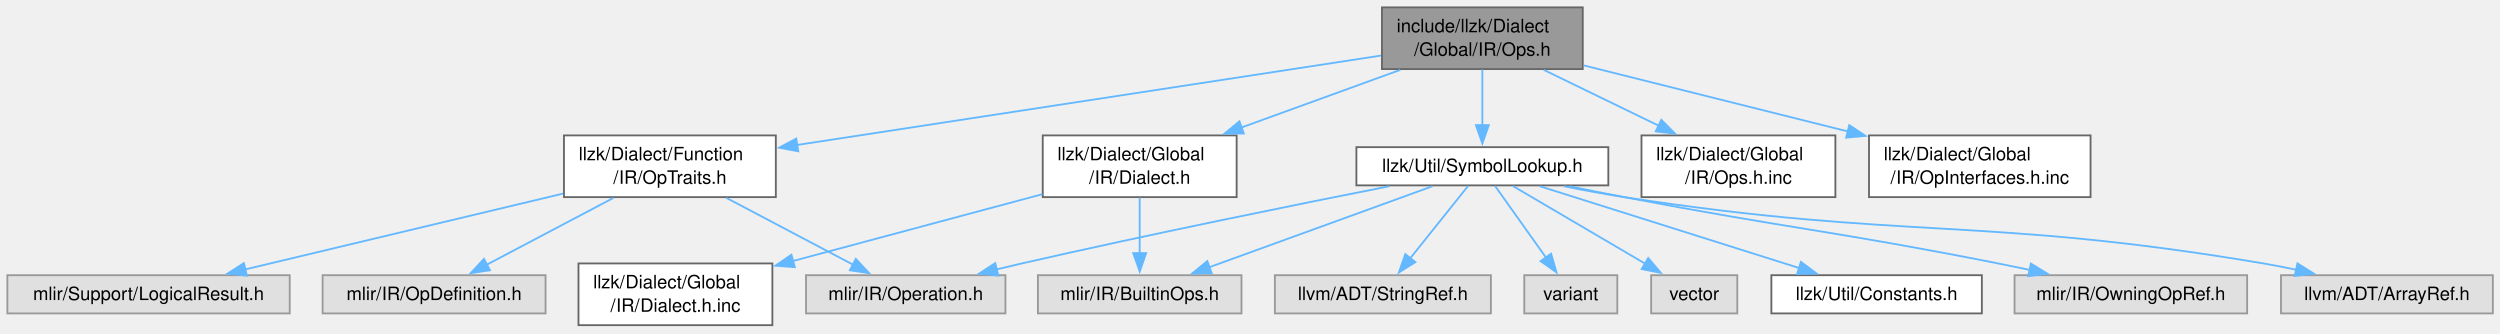
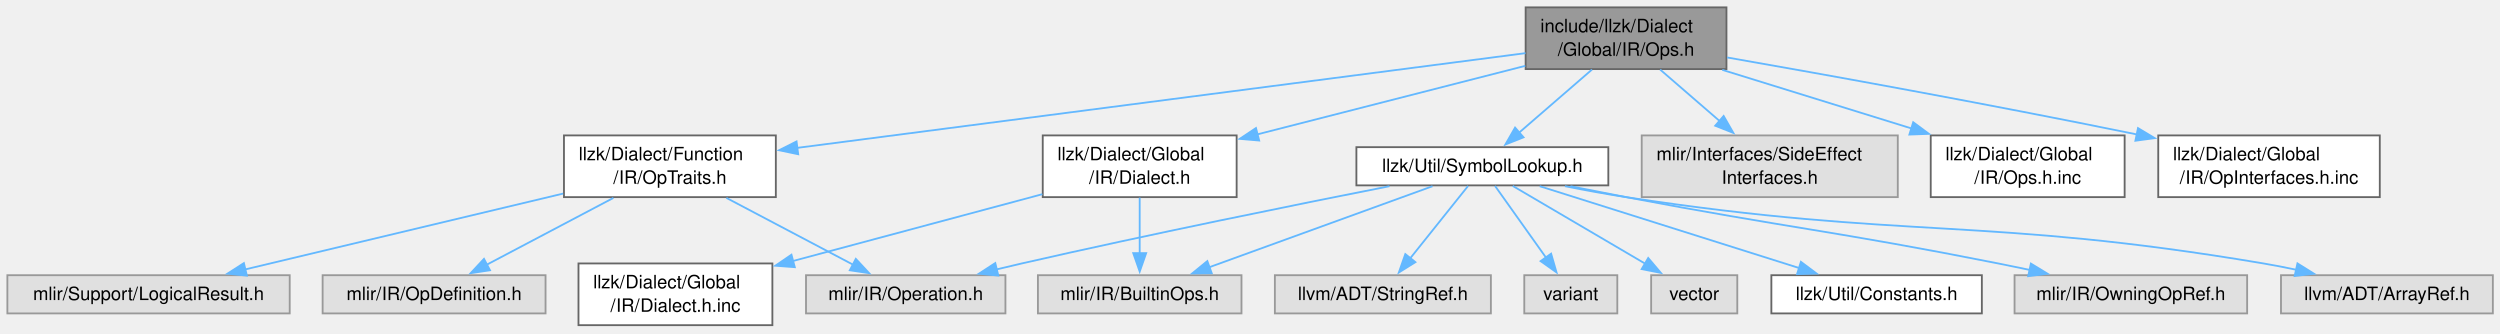
<svg xmlns="http://www.w3.org/2000/svg" xmlns:xlink="http://www.w3.org/1999/xlink" width="1357pt" height="181pt" viewBox="0.00 0.00 1357.00 181.00">
  <g id="graph0" class="graph" transform="scale(1 1) rotate(0) translate(4 176.5)">
    <g id="Node000001" class="node">
      <g id="a_Node000001">
        <a xlink:title=" ">
-           <polygon fill="#999999" stroke="#666666" points="855.12,-172.5 746.12,-172.5 746.12,-139 855.12,-139 855.12,-172.5" />
-           <text xml:space="preserve" text-anchor="start" x="754.12" y="-159" font-family="Helvetica,sans-Serif" font-size="10.00">include/llzk/Dialect</text>
-           <text xml:space="preserve" text-anchor="middle" x="800.62" y="-146.25" font-family="Helvetica,sans-Serif" font-size="10.00">/Global/IR/Ops.h</text>
+           <polygon fill="#999999" stroke="#666666" points="933.12,-172.5 824.12,-172.5 824.12,-139 933.12,-139 933.12,-172.5" />
+           <text xml:space="preserve" text-anchor="start" x="832.12" y="-159" font-family="Helvetica,sans-Serif" font-size="10.00">include/llzk/Dialect</text>
+           <text xml:space="preserve" text-anchor="middle" x="878.62" y="-146.25" font-family="Helvetica,sans-Serif" font-size="10.00">/Global/IR/Ops.h</text>
        </a>
      </g>
    </g>
    <g id="Node000002" class="node">
      <g id="a_Node000002">
        <a xlink:href="OpTraits_8h.html" target="_top" xlink:title=" ">
          <polygon fill="white" stroke="#666666" points="417.12,-103 302.12,-103 302.12,-69.5 417.12,-69.5 417.12,-103" />
          <text xml:space="preserve" text-anchor="start" x="310.12" y="-89.5" font-family="Helvetica,sans-Serif" font-size="10.00">llzk/Dialect/Function</text>
          <text xml:space="preserve" text-anchor="middle" x="359.62" y="-76.75" font-family="Helvetica,sans-Serif" font-size="10.00">/IR/OpTraits.h</text>
        </a>
      </g>
    </g>
    <g id="edge1_Node000001_Node000002" class="edge">
      <g id="a_edge1_Node000001_Node000002">
        <a xlink:title=" ">
-           <path fill="none" stroke="#63b8ff" d="M745.66,-146.34C665.37,-134.05 516.06,-111.19 428.53,-97.8" />
-           <polygon fill="#63b8ff" stroke="#63b8ff" points="429.29,-94.37 418.88,-96.32 428.23,-101.29 429.29,-94.37" />
+           <path fill="none" stroke="#63b8ff" d="M824.06,-147.65C728.99,-135.29 533.16,-109.82 428.74,-96.24" />
+           <polygon fill="#63b8ff" stroke="#63b8ff" points="429.26,-92.78 418.89,-94.96 428.36,-99.72 429.26,-92.78" />
        </a>
      </g>
    </g>
    <g id="Node000006" class="node">
      <g id="a_Node000006">
        <a xlink:href="Global_2IR_2Dialect_8h.html" target="_top" xlink:title=" ">
          <polygon fill="white" stroke="#666666" points="667.25,-103 562,-103 562,-69.5 667.25,-69.5 667.25,-103" />
          <text xml:space="preserve" text-anchor="start" x="570" y="-89.5" font-family="Helvetica,sans-Serif" font-size="10.00">llzk/Dialect/Global</text>
          <text xml:space="preserve" text-anchor="middle" x="614.62" y="-76.75" font-family="Helvetica,sans-Serif" font-size="10.00">/IR/Dialect.h</text>
        </a>
      </g>
    </g>
    <g id="edge5_Node000001_Node000006" class="edge">
      <g id="a_edge5_Node000001_Node000006">
        <a xlink:title=" ">
-           <path fill="none" stroke="#63b8ff" d="M756.07,-138.58C730.17,-129.18 697.31,-117.26 669.79,-107.27" />
-           <polygon fill="#63b8ff" stroke="#63b8ff" points="671.15,-104.04 660.56,-103.92 668.76,-110.62 671.15,-104.04" />
+           <path fill="none" stroke="#63b8ff" d="M823.92,-140.76C781.6,-129.94 722.9,-114.93 678.43,-103.56" />
+           <polygon fill="#63b8ff" stroke="#63b8ff" points="679.48,-100.22 668.92,-101.13 677.74,-107 679.48,-100.22" />
        </a>
      </g>
    </g>
    <g id="Node000009" class="node">
      <g id="a_Node000009">
        <a xlink:href="SymbolLookup_8h.html" target="_top" xlink:title="This file defines methods symbol lookup across LLZK operations and included files.">
          <polygon fill="white" stroke="#666666" points="869,-96.62 732.25,-96.62 732.25,-75.88 869,-75.88 869,-96.62" />
          <text xml:space="preserve" text-anchor="middle" x="800.62" y="-83.12" font-family="Helvetica,sans-Serif" font-size="10.00">llzk/Util/SymbolLookup.h</text>
        </a>
      </g>
    </g>
    <g id="edge8_Node000001_Node000009" class="edge">
      <g id="a_edge8_Node000001_Node000009">
        <a xlink:title=" ">
-           <path fill="none" stroke="#63b8ff" d="M800.62,-138.75C800.62,-129.65 800.62,-118.14 800.62,-108.32" />
-           <polygon fill="#63b8ff" stroke="#63b8ff" points="804.13,-108.59 800.63,-98.59 797.13,-108.59 804.13,-108.59" />
+           <path fill="none" stroke="#63b8ff" d="M860.14,-138.75C848.22,-128.44 832.73,-115.03 820.54,-104.48" />
+           <polygon fill="#63b8ff" stroke="#63b8ff" points="822.97,-101.96 813.12,-98.06 818.39,-107.25 822.97,-101.96" />
        </a>
      </g>
    </g>
    <g id="Node000016" class="node">
      <g id="a_Node000016">
-         <a xlink:href="Global_2IR_2Ops_8h_8inc.html" target="_top" xlink:title=" ">
-           <polygon fill="white" stroke="#666666" points="992.25,-103 887,-103 887,-69.5 992.25,-69.5 992.25,-103" />
-           <text xml:space="preserve" text-anchor="start" x="895" y="-89.5" font-family="Helvetica,sans-Serif" font-size="10.00">llzk/Dialect/Global</text>
-           <text xml:space="preserve" text-anchor="middle" x="939.62" y="-76.75" font-family="Helvetica,sans-Serif" font-size="10.00">/IR/Ops.h.inc</text>
+         <a xlink:title=" ">
+           <polygon fill="#e0e0e0" stroke="#999999" points="1026.12,-103 887.12,-103 887.12,-69.5 1026.12,-69.5 1026.12,-103" />
+           <text xml:space="preserve" text-anchor="start" x="895.12" y="-89.5" font-family="Helvetica,sans-Serif" font-size="10.00">mlir/Interfaces/SideEffect</text>
+           <text xml:space="preserve" text-anchor="middle" x="956.62" y="-76.75" font-family="Helvetica,sans-Serif" font-size="10.00">Interfaces.h</text>
        </a>
      </g>
    </g>
    <g id="edge17_Node000001_Node000016" class="edge">
      <g id="a_edge17_Node000001_Node000016">
        <a xlink:title=" ">
-           <path fill="none" stroke="#63b8ff" d="M833.92,-138.58C852.66,-129.48 876.27,-118.02 896.42,-108.23" />
-           <polygon fill="#63b8ff" stroke="#63b8ff" points="897.77,-111.46 905.24,-103.95 894.72,-105.17 897.77,-111.46" />
+           <path fill="none" stroke="#63b8ff" d="M897.11,-138.75C906.75,-130.41 918.74,-120.04 929.42,-110.8" />
+           <polygon fill="#63b8ff" stroke="#63b8ff" points="931.59,-113.55 936.86,-104.36 927.01,-108.25 931.59,-113.55" />
        </a>
      </g>
    </g>
    <g id="Node000017" class="node">
      <g id="a_Node000017">
-         <a xlink:href="Global_2IR_2OpInterfaces_8h_8inc.html" target="_top" xlink:title=" ">
-           <polygon fill="white" stroke="#666666" points="1130.75,-103 1010.5,-103 1010.5,-69.5 1130.75,-69.5 1130.75,-103" />
-           <text xml:space="preserve" text-anchor="start" x="1018.5" y="-89.5" font-family="Helvetica,sans-Serif" font-size="10.00">llzk/Dialect/Global</text>
-           <text xml:space="preserve" text-anchor="middle" x="1070.62" y="-76.75" font-family="Helvetica,sans-Serif" font-size="10.00">/IR/OpInterfaces.h.inc</text>
+         <a xlink:href="Global_2IR_2Ops_8h_8inc.html" target="_top" xlink:title=" ">
+           <polygon fill="white" stroke="#666666" points="1149.25,-103 1044,-103 1044,-69.5 1149.25,-69.5 1149.25,-103" />
+           <text xml:space="preserve" text-anchor="start" x="1052" y="-89.5" font-family="Helvetica,sans-Serif" font-size="10.00">llzk/Dialect/Global</text>
+           <text xml:space="preserve" text-anchor="middle" x="1096.62" y="-76.75" font-family="Helvetica,sans-Serif" font-size="10.00">/IR/Ops.h.inc</text>
        </a>
      </g>
    </g>
    <g id="edge18_Node000001_Node000017" class="edge">
      <g id="a_edge18_Node000001_Node000017">
        <a xlink:title=" ">
-           <path fill="none" stroke="#63b8ff" d="M855.59,-141.01C896.95,-130.67 954,-116.41 998.95,-105.17" />
-           <polygon fill="#63b8ff" stroke="#63b8ff" points="999.78,-108.57 1008.63,-102.75 998.08,-101.78 999.78,-108.57" />
+           <path fill="none" stroke="#63b8ff" d="M930.84,-138.58C961.74,-129.02 1001.08,-116.83 1033.68,-106.74" />
+           <polygon fill="#63b8ff" stroke="#63b8ff" points="1034.49,-110.15 1043.01,-103.85 1032.42,-103.46 1034.49,-110.15" />
+         </a>
+       </g>
+     </g>
+     <g id="Node000018" class="node">
+       <g id="a_Node000018">
+         <a xlink:href="Global_2IR_2OpInterfaces_8h_8inc.html" target="_top" xlink:title=" ">
+           <polygon fill="white" stroke="#666666" points="1287.75,-103 1167.5,-103 1167.5,-69.5 1287.75,-69.5 1287.75,-103" />
+           <text xml:space="preserve" text-anchor="start" x="1175.5" y="-89.5" font-family="Helvetica,sans-Serif" font-size="10.00">llzk/Dialect/Global</text>
+           <text xml:space="preserve" text-anchor="middle" x="1227.62" y="-76.75" font-family="Helvetica,sans-Serif" font-size="10.00">/IR/OpInterfaces.h.inc</text>
+         </a>
+       </g>
+     </g>
+     <g id="edge19_Node000001_Node000018" class="edge">
+       <g id="a_edge19_Node000001_Node000018">
+         <a xlink:title=" ">
+           <path fill="none" stroke="#63b8ff" d="M933.48,-145.31C987.6,-135.84 1072.95,-120.48 1155.92,-103.52" />
+           <polygon fill="#63b8ff" stroke="#63b8ff" points="1156.5,-106.97 1165.59,-101.53 1155.09,-100.11 1156.5,-106.97" />
        </a>
      </g>
    </g>
    <g id="Node000003" class="node">
      <g id="a_Node000003">
        <a xlink:title=" ">
          <polygon fill="#e0e0e0" stroke="#999999" points="292.12,-27.12 171.12,-27.12 171.12,-6.38 292.12,-6.38 292.12,-27.12" />
          <text xml:space="preserve" text-anchor="middle" x="231.62" y="-13.62" font-family="Helvetica,sans-Serif" font-size="10.00">mlir/IR/OpDefinition.h</text>
        </a>
      </g>
    </g>
    <g id="edge2_Node000002_Node000003" class="edge">
      <g id="a_edge2_Node000002_Node000003">
        <a xlink:title=" ">
          <path fill="none" stroke="#63b8ff" d="M328.97,-69.08C308.06,-58.06 280.56,-43.55 260.12,-32.78" />
          <polygon fill="#63b8ff" stroke="#63b8ff" points="261.97,-29.8 251.49,-28.23 258.71,-35.99 261.97,-29.8" />
        </a>
      </g>
    </g>
    <g id="Node000004" class="node">
      <g id="a_Node000004">
        <a xlink:title=" ">
          <polygon fill="#e0e0e0" stroke="#999999" points="541.75,-27.12 433.5,-27.12 433.5,-6.38 541.75,-6.38 541.75,-27.12" />
          <text xml:space="preserve" text-anchor="middle" x="487.62" y="-13.62" font-family="Helvetica,sans-Serif" font-size="10.00">mlir/IR/Operation.h</text>
        </a>
      </g>
    </g>
    <g id="edge3_Node000002_Node000004" class="edge">
      <g id="a_edge3_Node000002_Node000004">
        <a xlink:title=" ">
          <path fill="none" stroke="#63b8ff" d="M390.28,-69.08C411.19,-58.06 438.69,-43.55 459.13,-32.78" />
          <polygon fill="#63b8ff" stroke="#63b8ff" points="460.54,-35.99 467.76,-28.23 457.28,-29.8 460.54,-35.99" />
        </a>
      </g>
    </g>
    <g id="Node000005" class="node">
      <g id="a_Node000005">
        <a xlink:title=" ">
          <polygon fill="#e0e0e0" stroke="#999999" points="153.25,-27.12 0,-27.12 0,-6.38 153.25,-6.38 153.25,-27.12" />
          <text xml:space="preserve" text-anchor="middle" x="76.62" y="-13.62" font-family="Helvetica,sans-Serif" font-size="10.00">mlir/Support/LogicalResult.h</text>
        </a>
      </g>
    </g>
    <g id="edge4_Node000002_Node000005" class="edge">
      <g id="a_edge4_Node000002_Node000005">
        <a xlink:title=" ">
          <path fill="none" stroke="#63b8ff" d="M301.67,-71.43C250.96,-59.33 177.95,-41.92 128.98,-30.24" />
          <polygon fill="#63b8ff" stroke="#63b8ff" points="130.01,-26.88 119.47,-27.97 128.38,-33.69 130.01,-26.88" />
        </a>
      </g>
    </g>
    <g id="Node000007" class="node">
      <g id="a_Node000007">
        <a xlink:title=" ">
          <polygon fill="#e0e0e0" stroke="#999999" points="669.88,-27.12 559.38,-27.12 559.38,-6.38 669.88,-6.38 669.88,-27.12" />
          <text xml:space="preserve" text-anchor="middle" x="614.62" y="-13.62" font-family="Helvetica,sans-Serif" font-size="10.00">mlir/IR/BuiltinOps.h</text>
        </a>
      </g>
    </g>
    <g id="edge6_Node000006_Node000007" class="edge">
      <g id="a_edge6_Node000006_Node000007">
        <a xlink:title=" ">
          <path fill="none" stroke="#63b8ff" d="M614.62,-69.25C614.62,-60.15 614.62,-48.64 614.62,-38.82" />
          <polygon fill="#63b8ff" stroke="#63b8ff" points="618.13,-39.09 614.63,-29.09 611.13,-39.09 618.13,-39.09" />
        </a>
      </g>
    </g>
    <g id="Node000008" class="node">
      <g id="a_Node000008">
        <a xlink:href="Global_2IR_2Dialect_8h_8inc.html" target="_top" xlink:title=" ">
          <polygon fill="white" stroke="#666666" points="415.25,-33.5 310,-33.5 310,0 415.25,0 415.25,-33.5" />
          <text xml:space="preserve" text-anchor="start" x="318" y="-20" font-family="Helvetica,sans-Serif" font-size="10.00">llzk/Dialect/Global</text>
          <text xml:space="preserve" text-anchor="middle" x="362.62" y="-7.25" font-family="Helvetica,sans-Serif" font-size="10.00">/IR/Dialect.h.inc</text>
        </a>
      </g>
    </g>
    <g id="edge7_Node000006_Node000008" class="edge">
      <g id="a_edge7_Node000006_Node000008">
        <a xlink:title=" ">
          <path fill="none" stroke="#63b8ff" d="M561.8,-71.1C522.32,-60.52 468.17,-46.02 426.3,-34.8" />
          <polygon fill="#63b8ff" stroke="#63b8ff" points="427.41,-31.48 416.84,-32.27 425.6,-38.24 427.41,-31.48" />
        </a>
      </g>
    </g>
    <g id="edge11_Node000009_Node000004" class="edge">
      <g id="a_edge11_Node000009_Node000004">
        <a xlink:title=" ">
          <path fill="none" stroke="#63b8ff" d="M750.22,-75.44C699.63,-65.46 619.55,-49.24 550.62,-33.5 546.11,-32.47 541.43,-31.36 536.74,-30.23" />
          <polygon fill="#63b8ff" stroke="#63b8ff" points="537.89,-26.91 527.35,-27.94 536.23,-33.71 537.89,-26.91" />
        </a>
      </g>
    </g>
    <g id="edge10_Node000009_Node000007" class="edge">
      <g id="a_edge10_Node000009_Node000007">
        <a xlink:title=" ">
          <path fill="none" stroke="#63b8ff" d="M773.58,-75.43C741.62,-63.84 688.25,-44.47 652.27,-31.41" />
          <polygon fill="#63b8ff" stroke="#63b8ff" points="653.72,-28.21 643.13,-28.09 651.33,-34.79 653.72,-28.21" />
        </a>
      </g>
    </g>
    <g id="Node000010" class="node">
      <g id="a_Node000010">
        <a xlink:href="llzk_2Util_2Constants_8h.html" target="_top" xlink:title=" ">
          <polygon fill="white" stroke="#666666" points="1071.75,-27.12 957.5,-27.12 957.5,-6.38 1071.75,-6.38 1071.75,-27.12" />
          <text xml:space="preserve" text-anchor="middle" x="1014.62" y="-13.62" font-family="Helvetica,sans-Serif" font-size="10.00">llzk/Util/Constants.h</text>
        </a>
      </g>
    </g>
    <g id="edge9_Node000009_Node000010" class="edge">
      <g id="a_edge9_Node000009_Node000010">
        <a xlink:title=" ">
          <path fill="none" stroke="#63b8ff" d="M831.74,-75.43C868.91,-63.71 931.24,-44.05 972.64,-30.99" />
          <polygon fill="#63b8ff" stroke="#63b8ff" points="973.54,-34.38 982.03,-28.03 971.44,-27.7 973.54,-34.38" />
        </a>
      </g>
    </g>
    <g id="Node000011" class="node">
      <g id="a_Node000011">
        <a xlink:title=" ">
          <polygon fill="#e0e0e0" stroke="#999999" points="1215.75,-27.12 1089.5,-27.12 1089.5,-6.38 1215.75,-6.38 1215.75,-27.12" />
          <text xml:space="preserve" text-anchor="middle" x="1152.62" y="-13.62" font-family="Helvetica,sans-Serif" font-size="10.00">mlir/IR/OwningOpRef.h</text>
        </a>
      </g>
    </g>
    <g id="edge12_Node000009_Node000011" class="edge">
      <g id="a_edge12_Node000009_Node000011">
        <a xlink:title=" ">
-           <path fill="none" stroke="#63b8ff" d="M847.82,-75.39C857.66,-73.39 867.97,-71.34 877.62,-69.5 967.63,-52.32 990.74,-51.29 1080.62,-33.5 1086.21,-32.39 1092.03,-31.2 1097.83,-29.97" />
-           <polygon fill="#63b8ff" stroke="#63b8ff" points="1098.37,-33.44 1107.42,-27.92 1096.91,-26.59 1098.37,-33.44" />
+           <path fill="none" stroke="#63b8ff" d="M848.44,-75.41C858.41,-73.42 868.85,-71.36 878.62,-69.5 968.21,-52.47 991.18,-51.25 1080.62,-33.5 1086.21,-32.39 1092.03,-31.19 1097.83,-29.97" />
+           <polygon fill="#63b8ff" stroke="#63b8ff" points="1098.37,-33.43 1107.42,-27.92 1096.9,-26.59 1098.37,-33.43" />
        </a>
      </g>
    </g>
    <g id="Node000012" class="node">
      <g id="a_Node000012">
        <a xlink:title=" ">
          <polygon fill="#e0e0e0" stroke="#999999" points="1349.12,-27.12 1234.12,-27.12 1234.12,-6.38 1349.12,-6.38 1349.12,-27.12" />
          <text xml:space="preserve" text-anchor="middle" x="1291.62" y="-13.62" font-family="Helvetica,sans-Serif" font-size="10.00">llvm/ADT/ArrayRef.h</text>
        </a>
      </g>
    </g>
    <g id="edge13_Node000009_Node000012" class="edge">
      <g id="a_edge13_Node000009_Node000012">
        <a xlink:title=" ">
-           <path fill="none" stroke="#63b8ff" d="M844.87,-75.42C855.56,-73.27 866.97,-71.14 877.62,-69.5 1030.87,-45.94 1071.74,-59.29 1224.62,-33.5 1230.52,-32.51 1236.66,-31.3 1242.74,-30" />
-           <polygon fill="#63b8ff" stroke="#63b8ff" points="1243.06,-33.52 1252.05,-27.92 1241.53,-26.69 1243.06,-33.52" />
+           <path fill="none" stroke="#63b8ff" d="M845.45,-75.44C856.28,-73.28 867.84,-71.15 878.62,-69.5 1031.46,-46.17 1072.18,-59.24 1224.62,-33.5 1230.52,-32.51 1236.66,-31.3 1242.74,-30" />
+           <polygon fill="#63b8ff" stroke="#63b8ff" points="1243.06,-33.52 1252.05,-27.92 1241.53,-26.68 1243.06,-33.52" />
        </a>
      </g>
    </g>
    <g id="Node000013" class="node">
      <g id="a_Node000013">
        <a xlink:title=" ">
          <polygon fill="#e0e0e0" stroke="#999999" points="805.25,-27.12 688,-27.12 688,-6.38 805.25,-6.38 805.25,-27.12" />
          <text xml:space="preserve" text-anchor="middle" x="746.62" y="-13.62" font-family="Helvetica,sans-Serif" font-size="10.00">llvm/ADT/StringRef.h</text>
        </a>
      </g>
    </g>
    <g id="edge14_Node000009_Node000013" class="edge">
      <g id="a_edge14_Node000009_Node000013">
        <a xlink:title=" ">
          <path fill="none" stroke="#63b8ff" d="M792.89,-75.58C784.71,-65.35 771.61,-48.98 761.43,-36.25" />
          <polygon fill="#63b8ff" stroke="#63b8ff" points="764.27,-34.21 755.29,-28.59 758.81,-38.58 764.27,-34.21" />
        </a>
      </g>
    </g>
    <g id="Node000014" class="node">
      <g id="a_Node000014">
        <a xlink:title=" ">
          <polygon fill="#e0e0e0" stroke="#999999" points="873.88,-27.12 823.38,-27.12 823.38,-6.38 873.88,-6.38 873.88,-27.12" />
          <text xml:space="preserve" text-anchor="middle" x="848.62" y="-13.62" font-family="Helvetica,sans-Serif" font-size="10.00">variant</text>
        </a>
      </g>
    </g>
    <g id="edge15_Node000009_Node000014" class="edge">
      <g id="a_edge15_Node000009_Node000014">
        <a xlink:title=" ">
          <path fill="none" stroke="#63b8ff" d="M807.5,-75.58C814.7,-65.45 826.19,-49.3 835.2,-36.63" />
          <polygon fill="#63b8ff" stroke="#63b8ff" points="837.94,-38.81 840.88,-28.64 832.24,-34.76 837.94,-38.81" />
        </a>
      </g>
    </g>
    <g id="Node000015" class="node">
      <g id="a_Node000015">
        <a xlink:title=" ">
          <polygon fill="#e0e0e0" stroke="#999999" points="939,-27.12 892.25,-27.12 892.25,-6.38 939,-6.38 939,-27.12" />
          <text xml:space="preserve" text-anchor="middle" x="915.62" y="-13.62" font-family="Helvetica,sans-Serif" font-size="10.00">vector</text>
        </a>
      </g>
    </g>
    <g id="edge16_Node000009_Node000015" class="edge">
      <g id="a_edge16_Node000009_Node000015">
        <a xlink:title=" ">
          <path fill="none" stroke="#63b8ff" d="M817.1,-75.58C835.87,-64.56 866.8,-46.41 889,-33.38" />
          <polygon fill="#63b8ff" stroke="#63b8ff" points="890.65,-36.47 897.5,-28.39 887.1,-30.43 890.65,-36.47" />
        </a>
      </g>
    </g>
  </g>
</svg>
